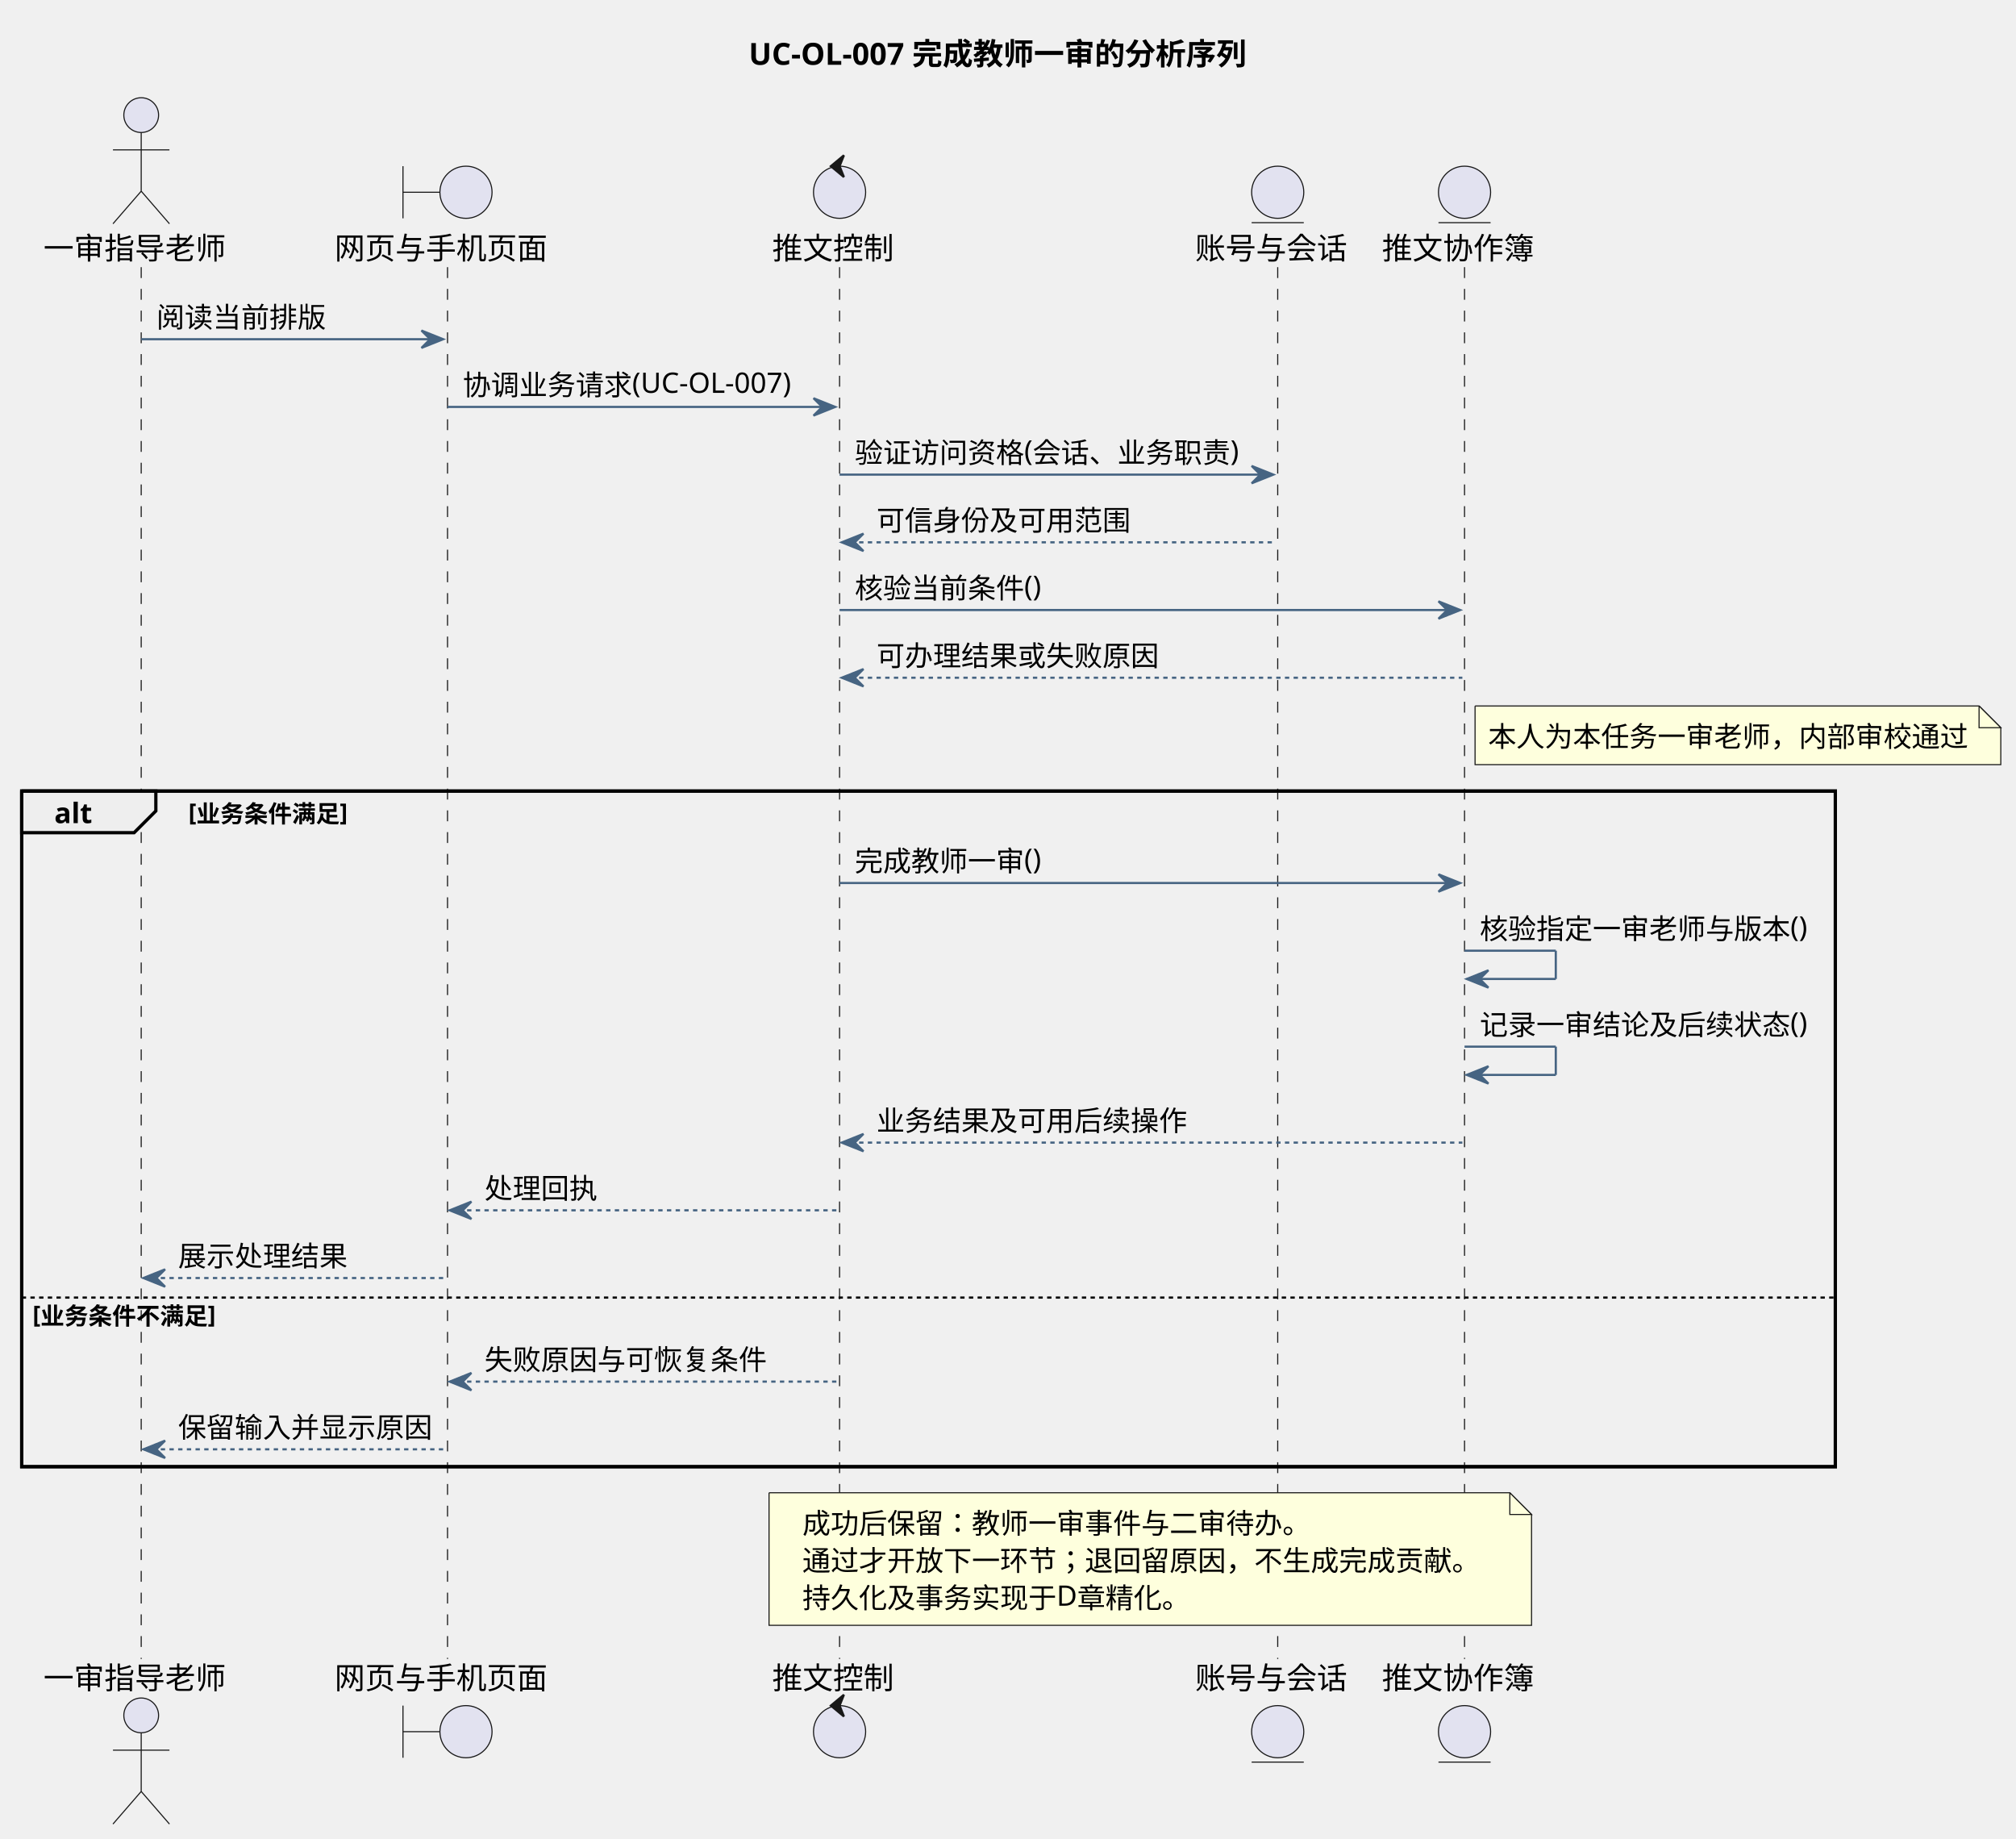
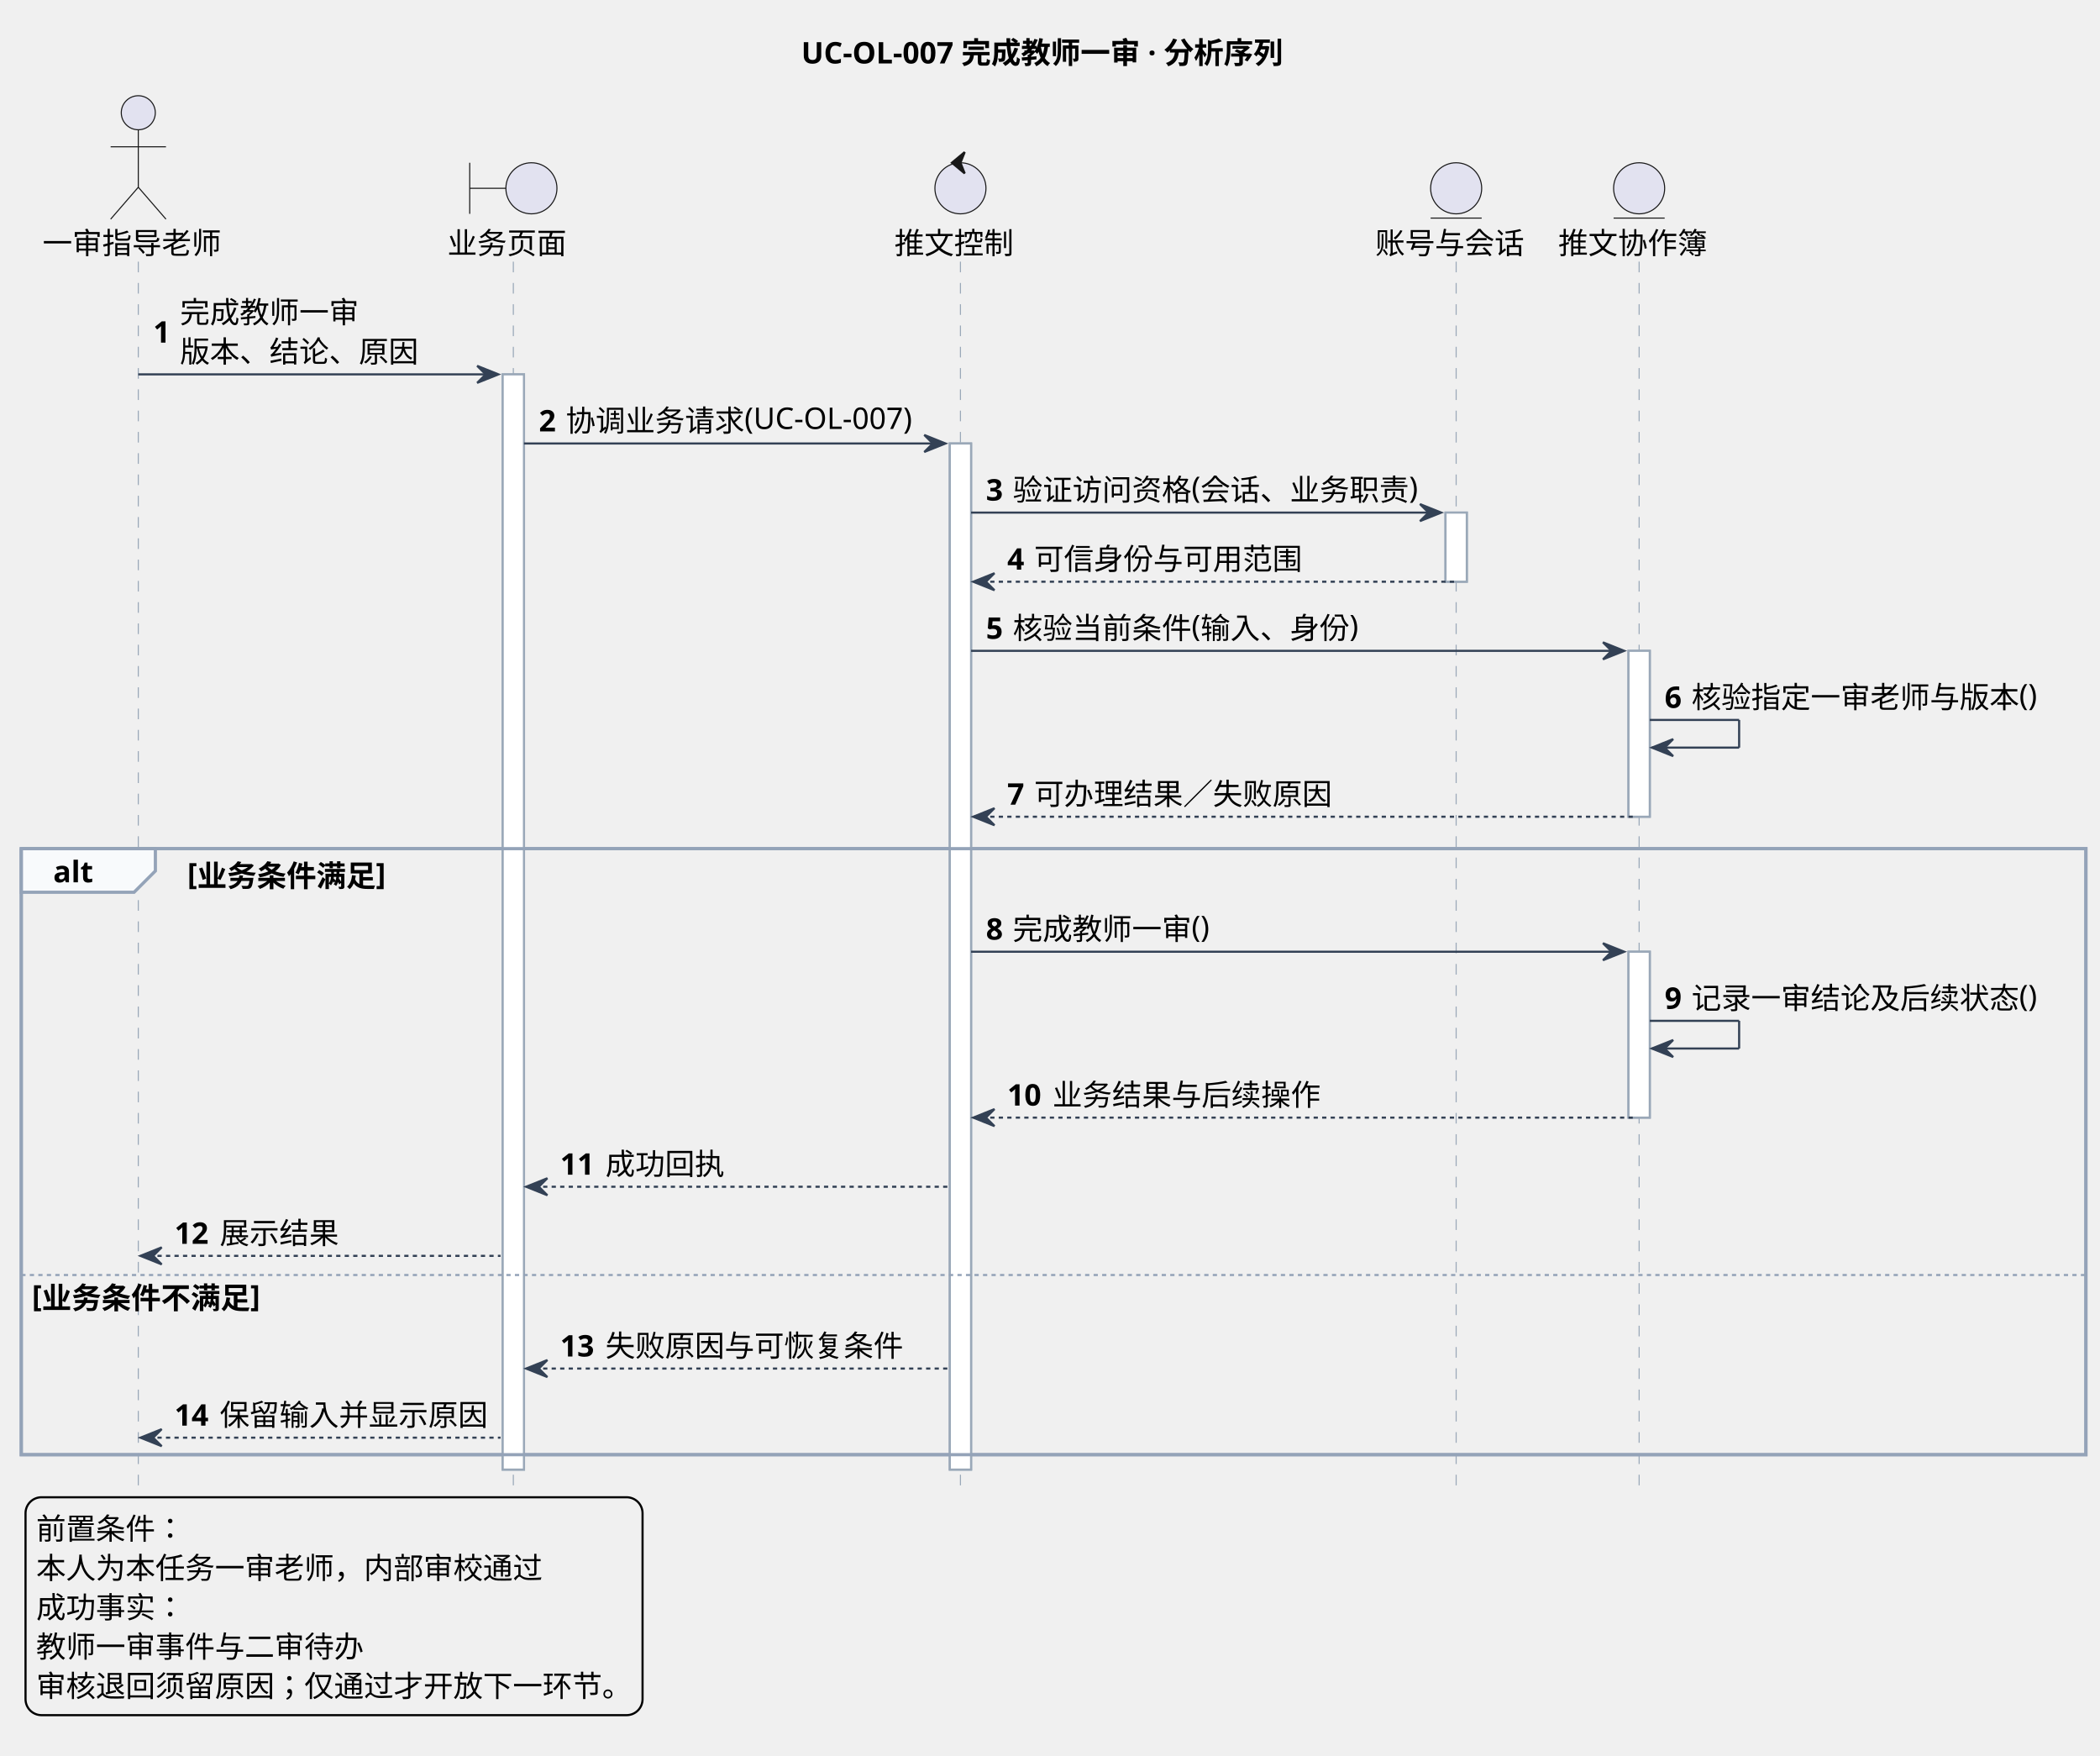
- <svg xmlns="http://www.w3.org/2000/svg" contentStyleType="text/css" height="846px" preserveAspectRatio="none" style="width:928px;height:846px;background:#FFFFFF;" version="1.1" viewBox="0 0 928 846" width="928px" zoomAndPan="magnify">
+ <svg xmlns="http://www.w3.org/2000/svg" contentStyleType="text/css" height="825px" preserveAspectRatio="none" style="width:987px;height:825px;background:#FFFFFF;" version="1.1" viewBox="0 0 987 825" width="987px" zoomAndPan="magnify">
  <defs />
  <g>
-     <text fill="#000000" font-family="Microsoft YaHei" font-size="14" font-weight="bold" lengthAdjust="spacing" textLength="235.703" x="344.648" y="29.814">UC-OL-007 完成教师一审的分析序列</text>
-     <rect fill="none" height="310.938" style="stroke:#000000;stroke-width:1.5;" width="834.837" x="10" y="364.059" />
-     <line style="stroke:#181818;stroke-width:0.5;stroke-dasharray:5.0,5.0;" x1="65" x2="65" y1="122.955" y2="763.47" />
-     <line style="stroke:#181818;stroke-width:0.5;stroke-dasharray:5.0,5.0;" x1="206" x2="206" y1="122.955" y2="763.47" />
-     <line style="stroke:#181818;stroke-width:0.5;stroke-dasharray:5.0,5.0;" x1="386.47" x2="386.47" y1="122.955" y2="763.47" />
-     <line style="stroke:#181818;stroke-width:0.5;stroke-dasharray:5.0,5.0;" x1="588.153" x2="588.153" y1="122.955" y2="763.47" />
-     <line style="stroke:#181818;stroke-width:0.5;stroke-dasharray:5.0,5.0;" x1="674.153" x2="674.153" y1="122.955" y2="763.47" />
+     <text fill="#000000" font-family="Microsoft YaHei" font-size="14" font-weight="bold" lengthAdjust="spacing" textLength="236.195" x="376.591" y="29.814">UC-OL-007 完成教师一审 · 分析序列</text>
+     <rect fill="#FFFFFF" height="514.641" style="stroke:#9AA8B8;stroke-width:1.0;" width="10" x="236.268" y="175.91" />
+     <rect fill="#FFFFFF" height="482.163" style="stroke:#9AA8B8;stroke-width:1.0;" width="10" x="446.407" y="208.388" />
+     <rect fill="#FFFFFF" height="32.477" style="stroke:#9AA8B8;stroke-width:1.0;" width="10" x="679.393" y="240.865" />
+     <rect fill="#FFFFFF" height="77.955" style="stroke:#9AA8B8;stroke-width:1.0;" width="10" x="765.393" y="305.82" />
+     <rect fill="#FFFFFF" height="77.955" style="stroke:#9AA8B8;stroke-width:1.0;" width="10" x="765.393" y="447.208" />
+     <rect fill="none" height="284.775" style="stroke:#94A3B8;stroke-width:1.5;" width="970.378" x="10" y="398.775" />
+     <line style="stroke:#9AA8B8;stroke-width:0.5;stroke-dasharray:5.0,5.0;" x1="65" x2="65" y1="122.955" y2="700.551" />
+     <line style="stroke:#9AA8B8;stroke-width:0.5;stroke-dasharray:5.0,5.0;" x1="241.268" x2="241.268" y1="122.955" y2="700.551" />
+     <line style="stroke:#9AA8B8;stroke-width:0.5;stroke-dasharray:5.0,5.0;" x1="451.407" x2="451.407" y1="122.955" y2="700.551" />
+     <line style="stroke:#9AA8B8;stroke-width:0.5;stroke-dasharray:5.0,5.0;" x1="684.393" x2="684.393" y1="122.955" y2="700.551" />
+     <line style="stroke:#9AA8B8;stroke-width:0.5;stroke-dasharray:5.0,5.0;" x1="770.393" x2="770.393" y1="122.955" y2="700.551" />
    <text fill="#000000" font-family="Microsoft YaHei" font-size="14" lengthAdjust="spacing" textLength="84" x="20" y="119.291">一审指导老师</text>
    <ellipse cx="65" cy="52.977" fill="#E2E2F0" rx="8" ry="8" style="stroke:#181818;stroke-width:0.5;" />
    <path d="M65,60.977 L65,87.978 M52,68.978 L78,68.978 M65,87.978 L52,102.978 M65,87.978 L78,102.978 " fill="none" style="stroke:#181818;stroke-width:0.5;" />
-     <text fill="#000000" font-family="Microsoft YaHei" font-size="14" lengthAdjust="spacing" textLength="84" x="20" y="777.283">一审指导老师</text>
-     <ellipse cx="65" cy="789.447" fill="#E2E2F0" rx="8" ry="8" style="stroke:#181818;stroke-width:0.5;" />
-     <path d="M65,797.447 L65,824.447 M52,805.447 L78,805.447 M65,824.447 L52,839.447 M65,824.447 L78,839.447 " fill="none" style="stroke:#181818;stroke-width:0.5;" />
-     <text fill="#000000" font-family="Microsoft YaHei" font-size="14" lengthAdjust="spacing" textLength="98" x="154" y="119.291">网页与手机页面</text>
-     <path d="M185.5,76.478 L185.5,100.478 M185.5,88.478 L202.5,88.478 " fill="none" style="stroke:#181818;stroke-width:0.5;" />
-     <ellipse cx="214.5" cy="88.478" fill="#E2E2F0" rx="12" ry="12" style="stroke:#181818;stroke-width:0.5;" />
-     <text fill="#000000" font-family="Microsoft YaHei" font-size="14" lengthAdjust="spacing" textLength="98" x="154" y="777.283">网页与手机页面</text>
-     <path d="M185.5,784.947 L185.5,808.947 M185.5,796.947 L202.5,796.947 " fill="none" style="stroke:#181818;stroke-width:0.5;" />
-     <ellipse cx="214.5" cy="796.947" fill="#E2E2F0" rx="12" ry="12" style="stroke:#181818;stroke-width:0.5;" />
-     <text fill="#000000" font-family="Microsoft YaHei" font-size="14" lengthAdjust="spacing" textLength="56" x="355.47" y="119.291">推文控制</text>
-     <ellipse cx="386.47" cy="88.478" fill="#E2E2F0" rx="12" ry="12" style="stroke:#181818;stroke-width:0.5;" />
-     <polygon fill="#181818" points="382.47,76.478,388.47,71.478,386.47,76.478,388.47,81.478,382.47,76.478" style="stroke:#181818;stroke-width:1.0;" />
-     <text fill="#000000" font-family="Microsoft YaHei" font-size="14" lengthAdjust="spacing" textLength="56" x="355.47" y="777.283">推文控制</text>
-     <ellipse cx="386.47" cy="796.947" fill="#E2E2F0" rx="12" ry="12" style="stroke:#181818;stroke-width:0.5;" />
-     <polygon fill="#181818" points="382.47,784.947,388.47,779.947,386.47,784.947,388.47,789.947,382.47,784.947" style="stroke:#181818;stroke-width:1.0;" />
-     <text fill="#000000" font-family="Microsoft YaHei" font-size="14" lengthAdjust="spacing" textLength="70" x="550.153" y="119.291">账号与会话</text>
-     <ellipse cx="588.153" cy="88.478" fill="#E2E2F0" rx="12" ry="12" style="stroke:#181818;stroke-width:0.5;" />
-     <line style="stroke:#181818;stroke-width:0.5;" x1="576.153" x2="600.153" y1="102.478" y2="102.478" />
-     <text fill="#000000" font-family="Microsoft YaHei" font-size="14" lengthAdjust="spacing" textLength="70" x="550.153" y="777.283">账号与会话</text>
-     <ellipse cx="588.153" cy="796.947" fill="#E2E2F0" rx="12" ry="12" style="stroke:#181818;stroke-width:0.5;" />
-     <line style="stroke:#181818;stroke-width:0.5;" x1="576.153" x2="600.153" y1="810.947" y2="810.947" />
-     <text fill="#000000" font-family="Microsoft YaHei" font-size="14" lengthAdjust="spacing" textLength="70" x="636.153" y="119.291">推文协作簿</text>
-     <ellipse cx="674.153" cy="88.478" fill="#E2E2F0" rx="12" ry="12" style="stroke:#181818;stroke-width:0.5;" />
-     <line style="stroke:#181818;stroke-width:0.5;" x1="662.153" x2="686.153" y1="102.478" y2="102.478" />
-     <text fill="#000000" font-family="Microsoft YaHei" font-size="14" lengthAdjust="spacing" textLength="70" x="636.153" y="777.283">推文协作簿</text>
-     <ellipse cx="674.153" cy="796.947" fill="#E2E2F0" rx="12" ry="12" style="stroke:#181818;stroke-width:0.5;" />
-     <line style="stroke:#181818;stroke-width:0.5;" x1="662.153" x2="686.153" y1="810.947" y2="810.947" />
-     <polygon fill="#466482" points="194,152.113,204,156.113,194,160.113,198,156.113" style="stroke:#466482;stroke-width:1.0;" />
-     <line style="stroke:#466482;stroke-width:1.0;" x1="65" x2="200" y1="156.113" y2="156.113" />
-     <text fill="#000000" font-family="Microsoft YaHei" font-size="13" lengthAdjust="spacing" textLength="78" x="72" y="150.71">阅读当前排版</text>
-     <polygon fill="#466482" points="374.47,183.27,384.47,187.27,374.47,191.27,378.47,187.27" style="stroke:#466482;stroke-width:1.0;" />
-     <line style="stroke:#466482;stroke-width:1.0;" x1="206" x2="380.47" y1="187.27" y2="187.27" />
-     <text fill="#000000" font-family="Microsoft YaHei" font-size="13" lengthAdjust="spacing" textLength="156.47" x="213" y="181.868">协调业务请求(UC-OL-007)</text>
-     <polygon fill="#466482" points="576.153,214.428,586.153,218.428,576.153,222.428,580.153,218.428" style="stroke:#466482;stroke-width:1.0;" />
-     <line style="stroke:#466482;stroke-width:1.0;" x1="386.47" x2="582.153" y1="218.428" y2="218.428" />
-     <text fill="#000000" font-family="Microsoft YaHei" font-size="13" lengthAdjust="spacing" textLength="177.684" x="393.47" y="213.026">验证访问资格(会话、业务职责)</text>
-     <polygon fill="#466482" points="397.47,245.586,387.47,249.586,397.47,253.586,393.47,249.586" style="stroke:#466482;stroke-width:1.0;" />
-     <line style="stroke:#466482;stroke-width:1.0;stroke-dasharray:2.0,2.0;" x1="391.47" x2="587.153" y1="249.586" y2="249.586" />
-     <text fill="#000000" font-family="Microsoft YaHei" font-size="13" lengthAdjust="spacing" textLength="117" x="403.47" y="244.184">可信身份及可用范围</text>
-     <polygon fill="#466482" points="662.153,276.744,672.153,280.744,662.153,284.744,666.153,280.744" style="stroke:#466482;stroke-width:1.0;" />
-     <line style="stroke:#466482;stroke-width:1.0;" x1="386.47" x2="668.153" y1="280.744" y2="280.744" />
-     <text fill="#000000" font-family="Microsoft YaHei" font-size="13" lengthAdjust="spacing" textLength="86.684" x="393.47" y="275.341">核验当前条件()</text>
-     <polygon fill="#466482" points="397.47,307.901,387.47,311.901,397.47,315.901,393.47,311.901" style="stroke:#466482;stroke-width:1.0;" />
-     <line style="stroke:#466482;stroke-width:1.0;stroke-dasharray:2.0,2.0;" x1="391.47" x2="673.153" y1="311.901" y2="311.901" />
-     <text fill="#000000" font-family="Microsoft YaHei" font-size="13" lengthAdjust="spacing" textLength="130" x="403.47" y="306.499">可办理结果或失败原因</text>
-     <path d="M679,324.901 L679,351.901 L921,351.901 L921,334.901 L911,324.901 L679,324.901 " fill="#FEFFDD" style="stroke:#181818;stroke-width:0.5;" />
-     <path d="M911,324.901 L911,334.901 L921,334.901 L911,324.901 " fill="#FEFFDD" style="stroke:#181818;stroke-width:0.5;" />
-     <text fill="#000000" font-family="Microsoft YaHei" font-size="13" lengthAdjust="spacing" textLength="221" x="685" y="343.657">本人为本任务一审老师，内部审校通过</text>
-     <path d="M10,364.059 L71.739,364.059 L71.739,373.217 L61.739,383.217 L10,383.217 L10,364.059 " fill="#EEEEEE" style="stroke:#000000;stroke-width:1.5;" />
-     <rect fill="none" height="310.938" style="stroke:#000000;stroke-width:1.5;" width="834.837" x="10" y="364.059" />
-     <text fill="#000000" font-family="Microsoft YaHei" font-size="13" font-weight="bold" lengthAdjust="spacing" textLength="16.739" x="25" y="378.815">alt</text>
-     <text fill="#000000" font-family="Microsoft YaHei" font-size="11" font-weight="bold" lengthAdjust="spacing" textLength="74.572" x="86.739" y="377.698">[业务条件满足]</text>
-     <polygon fill="#466482" points="662.153,402.375,672.153,406.375,662.153,410.375,666.153,406.375" style="stroke:#466482;stroke-width:1.0;" />
-     <line style="stroke:#466482;stroke-width:1.0;" x1="386.47" x2="668.153" y1="406.375" y2="406.375" />
-     <text fill="#000000" font-family="Microsoft YaHei" font-size="13" lengthAdjust="spacing" textLength="86.684" x="393.47" y="400.972">完成教师一审()</text>
-     <line style="stroke:#466482;stroke-width:1.0;" x1="674.153" x2="716.153" y1="437.532" y2="437.532" />
-     <line style="stroke:#466482;stroke-width:1.0;" x1="716.153" x2="716.153" y1="437.532" y2="450.532" />
-     <line style="stroke:#466482;stroke-width:1.0;" x1="675.153" x2="716.153" y1="450.532" y2="450.532" />
-     <polygon fill="#466482" points="685.153,446.532,675.153,450.532,685.153,454.532,681.153,450.532" style="stroke:#466482;stroke-width:1.0;" />
-     <text fill="#000000" font-family="Microsoft YaHei" font-size="13" lengthAdjust="spacing" textLength="151.684" x="681.153" y="432.13">核验指定一审老师与版本()</text>
-     <line style="stroke:#466482;stroke-width:1.0;" x1="674.153" x2="716.153" y1="481.69" y2="481.69" />
-     <line style="stroke:#466482;stroke-width:1.0;" x1="716.153" x2="716.153" y1="481.69" y2="494.69" />
-     <line style="stroke:#466482;stroke-width:1.0;" x1="675.153" x2="716.153" y1="494.69" y2="494.69" />
-     <polygon fill="#466482" points="685.153,490.69,675.153,494.69,685.153,498.69,681.153,494.69" style="stroke:#466482;stroke-width:1.0;" />
-     <text fill="#000000" font-family="Microsoft YaHei" font-size="13" lengthAdjust="spacing" textLength="151.684" x="681.153" y="476.288">记录一审结论及后续状态()</text>
-     <polygon fill="#466482" points="397.47,521.848,387.47,525.848,397.47,529.848,393.47,525.848" style="stroke:#466482;stroke-width:1.0;" />
-     <line style="stroke:#466482;stroke-width:1.0;stroke-dasharray:2.0,2.0;" x1="391.47" x2="673.153" y1="525.848" y2="525.848" />
-     <text fill="#000000" font-family="Microsoft YaHei" font-size="13" lengthAdjust="spacing" textLength="143" x="403.47" y="520.445">业务结果及可用后续操作</text>
-     <polygon fill="#466482" points="217,553.005,207,557.005,217,561.005,213,557.005" style="stroke:#466482;stroke-width:1.0;" />
-     <line style="stroke:#466482;stroke-width:1.0;stroke-dasharray:2.0,2.0;" x1="211" x2="385.47" y1="557.005" y2="557.005" />
-     <text fill="#000000" font-family="Microsoft YaHei" font-size="13" lengthAdjust="spacing" textLength="52" x="223" y="551.603">处理回执</text>
-     <polygon fill="#466482" points="76,584.163,66,588.163,76,592.163,72,588.163" style="stroke:#466482;stroke-width:1.0;" />
-     <line style="stroke:#466482;stroke-width:1.0;stroke-dasharray:2.0,2.0;" x1="70" x2="205" y1="588.163" y2="588.163" />
-     <text fill="#000000" font-family="Microsoft YaHei" font-size="13" lengthAdjust="spacing" textLength="78" x="82" y="582.761">展示处理结果</text>
-     <line style="stroke:#000000;stroke-width:1.0;stroke-dasharray:2.0,2.0;" x1="10" x2="844.837" y1="597.163" y2="597.163" />
-     <text fill="#000000" font-family="Microsoft YaHei" font-size="11" font-weight="bold" lengthAdjust="spacing" textLength="85.572" x="15" y="608.802">[业务条件不满足]</text>
-     <polygon fill="#466482" points="217,631.839,207,635.839,217,639.839,213,635.839" style="stroke:#466482;stroke-width:1.0;" />
-     <line style="stroke:#466482;stroke-width:1.0;stroke-dasharray:2.0,2.0;" x1="211" x2="385.47" y1="635.839" y2="635.839" />
-     <text fill="#000000" font-family="Microsoft YaHei" font-size="13" lengthAdjust="spacing" textLength="130" x="223" y="630.437">失败原因与可恢复条件</text>
-     <polygon fill="#466482" points="76,662.997,66,666.997,76,670.997,72,666.997" style="stroke:#466482;stroke-width:1.0;" />
-     <line style="stroke:#466482;stroke-width:1.0;stroke-dasharray:2.0,2.0;" x1="70" x2="205" y1="666.997" y2="666.997" />
-     <text fill="#000000" font-family="Microsoft YaHei" font-size="13" lengthAdjust="spacing" textLength="117" x="82" y="661.594">保留输入并显示原因</text>
-     <path d="M354,686.997 L354,747.997 L705,747.997 L705,696.997 L695,686.997 L354,686.997 " fill="#FEFFDD" style="stroke:#181818;stroke-width:0.5;" />
-     <path d="M695,686.997 L695,696.997 L705,696.997 L695,686.997 " fill="#FEFFDD" style="stroke:#181818;stroke-width:0.5;" />
-     <text fill="#000000" font-family="Microsoft YaHei" font-size="13" lengthAdjust="spacing" textLength="234" x="369.342" y="705.752">成功后保留：教师一审事件与二审待办。</text>
-     <text fill="#000000" font-family="Microsoft YaHei" font-size="13" lengthAdjust="spacing" textLength="312" x="369.342" y="722.91">通过才开放下一环节；退回留原因，不生成完成贡献。</text>
-     <text fill="#000000" font-family="Microsoft YaHei" font-size="13" lengthAdjust="spacing" textLength="178.902" x="369.342" y="740.067">持久化及事务实现于D章精化。</text>
+     <text fill="#000000" font-family="Microsoft YaHei" font-size="14" lengthAdjust="spacing" textLength="56" x="210.268" y="119.291">业务页面</text>
+     <path d="M220.768,76.478 L220.768,100.478 M220.768,88.478 L237.768,88.478 " fill="none" style="stroke:#181818;stroke-width:0.5;" />
+     <ellipse cx="249.768" cy="88.478" fill="#E2E2F0" rx="12" ry="12" style="stroke:#181818;stroke-width:0.5;" />
+     <text fill="#000000" font-family="Microsoft YaHei" font-size="14" lengthAdjust="spacing" textLength="56" x="420.407" y="119.291">推文控制</text>
+     <ellipse cx="451.407" cy="88.478" fill="#E2E2F0" rx="12" ry="12" style="stroke:#181818;stroke-width:0.5;" />
+     <polygon fill="#181818" points="447.407,76.478,453.407,71.478,451.407,76.478,453.407,81.478,447.407,76.478" style="stroke:#181818;stroke-width:1.0;" />
+     <text fill="#000000" font-family="Microsoft YaHei" font-size="14" lengthAdjust="spacing" textLength="70" x="646.393" y="119.291">账号与会话</text>
+     <ellipse cx="684.393" cy="88.478" fill="#E2E2F0" rx="12" ry="12" style="stroke:#181818;stroke-width:0.5;" />
+     <line style="stroke:#181818;stroke-width:0.5;" x1="672.393" x2="696.393" y1="102.478" y2="102.478" />
+     <text fill="#000000" font-family="Microsoft YaHei" font-size="14" lengthAdjust="spacing" textLength="70" x="732.393" y="119.291">推文协作簿</text>
+     <ellipse cx="770.393" cy="88.478" fill="#E2E2F0" rx="12" ry="12" style="stroke:#181818;stroke-width:0.5;" />
+     <line style="stroke:#181818;stroke-width:0.5;" x1="758.393" x2="782.393" y1="102.478" y2="102.478" />
+     <rect fill="#FFFFFF" height="514.641" style="stroke:#9AA8B8;stroke-width:1.0;" width="10" x="236.268" y="175.91" />
+     <rect fill="#FFFFFF" height="482.163" style="stroke:#9AA8B8;stroke-width:1.0;" width="10" x="446.407" y="208.388" />
+     <rect fill="#FFFFFF" height="32.477" style="stroke:#9AA8B8;stroke-width:1.0;" width="10" x="679.393" y="240.865" />
+     <rect fill="#FFFFFF" height="77.955" style="stroke:#9AA8B8;stroke-width:1.0;" width="10" x="765.393" y="305.82" />
+     <rect fill="#FFFFFF" height="77.955" style="stroke:#9AA8B8;stroke-width:1.0;" width="10" x="765.393" y="447.208" />
+     <polygon fill="#334155" points="224.268,171.91,234.268,175.91,224.268,179.91,228.268,175.91" style="stroke:#334155;stroke-width:1.0;" />
+     <line style="stroke:#334155;stroke-width:1.0;" x1="65" x2="230.268" y1="175.91" y2="175.91" />
+     <text fill="#000000" font-family="Microsoft YaHei" font-size="14" font-weight="bold" lengthAdjust="spacing" textLength="8.634" x="72" y="161.007">1</text>
+     <text fill="#000000" font-family="Microsoft YaHei" font-size="14" lengthAdjust="spacing" textLength="84" x="84.634" y="151.769">完成教师一审</text>
+     <text fill="#000000" font-family="Microsoft YaHei" font-size="14" lengthAdjust="spacing" textLength="112" x="84.634" y="170.246">版本、结论、原因</text>
+     <polygon fill="#334155" points="434.407,204.388,444.407,208.388,434.407,212.388,438.407,208.388" style="stroke:#334155;stroke-width:1.0;" />
+     <line style="stroke:#334155;stroke-width:1.0;" x1="246.268" x2="440.407" y1="208.388" y2="208.388" />
+     <text fill="#000000" font-family="Microsoft YaHei" font-size="14" font-weight="bold" lengthAdjust="spacing" textLength="8.634" x="253.268" y="202.724">2</text>
+     <text fill="#000000" font-family="Microsoft YaHei" font-size="14" lengthAdjust="spacing" textLength="168.506" x="265.901" y="202.724">协调业务请求(UC-OL-007)</text>
+     <polygon fill="#334155" points="667.393,236.865,677.393,240.865,667.393,244.865,671.393,240.865" style="stroke:#334155;stroke-width:1.0;" />
+     <line style="stroke:#334155;stroke-width:1.0;" x1="456.407" x2="673.393" y1="240.865" y2="240.865" />
+     <text fill="#000000" font-family="Microsoft YaHei" font-size="14" font-weight="bold" lengthAdjust="spacing" textLength="8.634" x="463.407" y="235.201">3</text>
+     <text fill="#000000" font-family="Microsoft YaHei" font-size="14" lengthAdjust="spacing" textLength="191.352" x="476.041" y="235.201">验证访问资格(会话、业务职责)</text>
+     <polygon fill="#334155" points="467.407,269.343,457.407,273.343,467.407,277.343,463.407,273.343" style="stroke:#334155;stroke-width:1.0;" />
+     <line style="stroke:#334155;stroke-width:1.0;stroke-dasharray:2.0,2.0;" x1="461.407" x2="683.393" y1="273.343" y2="273.343" />
+     <text fill="#000000" font-family="Microsoft YaHei" font-size="14" font-weight="bold" lengthAdjust="spacing" textLength="8.634" x="473.407" y="267.679">4</text>
+     <text fill="#000000" font-family="Microsoft YaHei" font-size="14" lengthAdjust="spacing" textLength="126" x="486.041" y="267.679">可信身份与可用范围</text>
+     <polygon fill="#334155" points="753.393,301.82,763.393,305.82,753.393,309.82,757.393,305.82" style="stroke:#334155;stroke-width:1.0;" />
+     <line style="stroke:#334155;stroke-width:1.0;" x1="456.407" x2="759.393" y1="305.82" y2="305.82" />
+     <text fill="#000000" font-family="Microsoft YaHei" font-size="14" font-weight="bold" lengthAdjust="spacing" textLength="8.634" x="463.407" y="300.156">5</text>
+     <text fill="#000000" font-family="Microsoft YaHei" font-size="14" lengthAdjust="spacing" textLength="163.352" x="476.041" y="300.156">核验当前条件(输入、身份)</text>
+     <line style="stroke:#334155;stroke-width:1.0;" x1="775.393" x2="817.393" y1="338.298" y2="338.298" />
+     <line style="stroke:#334155;stroke-width:1.0;" x1="817.393" x2="817.393" y1="338.298" y2="351.298" />
+     <line style="stroke:#334155;stroke-width:1.0;" x1="776.393" x2="817.393" y1="351.298" y2="351.298" />
+     <polygon fill="#334155" points="786.393,347.298,776.393,351.298,786.393,355.298,782.393,351.298" style="stroke:#334155;stroke-width:1.0;" />
+     <text fill="#000000" font-family="Microsoft YaHei" font-size="14" font-weight="bold" lengthAdjust="spacing" textLength="8.634" x="782.393" y="332.634">6</text>
+     <text fill="#000000" font-family="Microsoft YaHei" font-size="14" lengthAdjust="spacing" textLength="163.352" x="795.026" y="332.634">核验指定一审老师与版本()</text>
+     <polygon fill="#334155" points="467.407,379.775,457.407,383.775,467.407,387.775,463.407,383.775" style="stroke:#334155;stroke-width:1.0;" />
+     <line style="stroke:#334155;stroke-width:1.0;stroke-dasharray:2.0,2.0;" x1="461.407" x2="769.393" y1="383.775" y2="383.775" />
+     <text fill="#000000" font-family="Microsoft YaHei" font-size="14" font-weight="bold" lengthAdjust="spacing" textLength="8.634" x="473.407" y="378.111">7</text>
+     <text fill="#000000" font-family="Microsoft YaHei" font-size="14" lengthAdjust="spacing" textLength="140" x="486.041" y="378.111">可办理结果／失败原因</text>
+     <path d="M10,398.775 L73.026,398.775 L73.026,409.253 L63.026,419.253 L10,419.253 L10,398.775 " fill="#F8FAFC" style="stroke:#94A3B8;stroke-width:1.5;" />
+     <rect fill="none" height="284.775" style="stroke:#94A3B8;stroke-width:1.5;" width="970.378" x="10" y="398.775" />
+     <text fill="#000000" font-family="Microsoft YaHei" font-size="14" font-weight="bold" lengthAdjust="spacing" textLength="18.026" x="25" y="414.589">alt</text>
+     <text fill="#000000" font-family="Microsoft YaHei" font-size="14" font-weight="bold" lengthAdjust="spacing" textLength="94.91" x="88.026" y="415.589">[业务条件满足]</text>
+     <polygon fill="#334155" points="753.393,443.208,763.393,447.208,753.393,451.208,757.393,447.208" style="stroke:#334155;stroke-width:1.0;" />
+     <line style="stroke:#334155;stroke-width:1.0;" x1="456.407" x2="759.393" y1="447.208" y2="447.208" />
+     <text fill="#000000" font-family="Microsoft YaHei" font-size="14" font-weight="bold" lengthAdjust="spacing" textLength="8.634" x="463.407" y="441.544">8</text>
+     <text fill="#000000" font-family="Microsoft YaHei" font-size="14" lengthAdjust="spacing" textLength="93.352" x="476.041" y="441.544">完成教师一审()</text>
+     <line style="stroke:#334155;stroke-width:1.0;" x1="775.393" x2="817.393" y1="479.685" y2="479.685" />
+     <line style="stroke:#334155;stroke-width:1.0;" x1="817.393" x2="817.393" y1="479.685" y2="492.685" />
+     <line style="stroke:#334155;stroke-width:1.0;" x1="776.393" x2="817.393" y1="492.685" y2="492.685" />
+     <polygon fill="#334155" points="786.393,488.685,776.393,492.685,786.393,496.685,782.393,492.685" style="stroke:#334155;stroke-width:1.0;" />
+     <text fill="#000000" font-family="Microsoft YaHei" font-size="14" font-weight="bold" lengthAdjust="spacing" textLength="8.634" x="782.393" y="474.022">9</text>
+     <text fill="#000000" font-family="Microsoft YaHei" font-size="14" lengthAdjust="spacing" textLength="163.352" x="795.026" y="474.022">记录一审结论及后续状态()</text>
+     <polygon fill="#334155" points="467.407,521.163,457.407,525.163,467.407,529.163,463.407,525.163" style="stroke:#334155;stroke-width:1.0;" />
+     <line style="stroke:#334155;stroke-width:1.0;stroke-dasharray:2.0,2.0;" x1="461.407" x2="769.393" y1="525.163" y2="525.163" />
+     <text fill="#000000" font-family="Microsoft YaHei" font-size="14" font-weight="bold" lengthAdjust="spacing" textLength="17.268" x="473.407" y="519.499">10</text>
+     <text fill="#000000" font-family="Microsoft YaHei" font-size="14" lengthAdjust="spacing" textLength="126" x="494.675" y="519.499">业务结果与后续操作</text>
+     <polygon fill="#334155" points="257.268,553.641,247.268,557.641,257.268,561.641,253.268,557.641" style="stroke:#334155;stroke-width:1.0;" />
+     <line style="stroke:#334155;stroke-width:1.0;stroke-dasharray:2.0,2.0;" x1="251.268" x2="445.407" y1="557.641" y2="557.641" />
+     <text fill="#000000" font-family="Microsoft YaHei" font-size="14" font-weight="bold" lengthAdjust="spacing" textLength="17.268" x="263.268" y="551.977">11</text>
+     <text fill="#000000" font-family="Microsoft YaHei" font-size="14" lengthAdjust="spacing" textLength="56" x="284.535" y="551.977">成功回执</text>
+     <polygon fill="#334155" points="76,586.118,66,590.118,76,594.118,72,590.118" style="stroke:#334155;stroke-width:1.0;" />
+     <line style="stroke:#334155;stroke-width:1.0;stroke-dasharray:2.0,2.0;" x1="70" x2="235.268" y1="590.118" y2="590.118" />
+     <text fill="#000000" font-family="Microsoft YaHei" font-size="14" font-weight="bold" lengthAdjust="spacing" textLength="17.268" x="82" y="584.454">12</text>
+     <text fill="#000000" font-family="Microsoft YaHei" font-size="14" lengthAdjust="spacing" textLength="56" x="103.268" y="584.454">展示结果</text>
+     <line style="stroke:#94A3B8;stroke-width:1.0;stroke-dasharray:2.0,2.0;" x1="10" x2="980.378" y1="599.118" y2="599.118" />
+     <text fill="#000000" font-family="Microsoft YaHei" font-size="14" font-weight="bold" lengthAdjust="spacing" textLength="108.91" x="15" y="613.932">[业务条件不满足]</text>
+     <polygon fill="#334155" points="257.268,639.073,247.268,643.073,257.268,647.073,253.268,643.073" style="stroke:#334155;stroke-width:1.0;" />
+     <line style="stroke:#334155;stroke-width:1.0;stroke-dasharray:2.0,2.0;" x1="251.268" x2="445.407" y1="643.073" y2="643.073" />
+     <text fill="#000000" font-family="Microsoft YaHei" font-size="14" font-weight="bold" lengthAdjust="spacing" textLength="17.268" x="263.268" y="637.409">13</text>
+     <text fill="#000000" font-family="Microsoft YaHei" font-size="14" lengthAdjust="spacing" textLength="140" x="284.535" y="637.409">失败原因与可恢复条件</text>
+     <polygon fill="#334155" points="76,671.551,66,675.551,76,679.551,72,675.551" style="stroke:#334155;stroke-width:1.0;" />
+     <line style="stroke:#334155;stroke-width:1.0;stroke-dasharray:2.0,2.0;" x1="70" x2="235.268" y1="675.551" y2="675.551" />
+     <text fill="#000000" font-family="Microsoft YaHei" font-size="14" font-weight="bold" lengthAdjust="spacing" textLength="17.268" x="82" y="669.887">14</text>
+     <text fill="#000000" font-family="Microsoft YaHei" font-size="14" lengthAdjust="spacing" textLength="126" x="103.268" y="669.887">保留输入并显示原因</text>
+     <rect fill="none" height="102.388" id="_legend" rx="7.5" ry="7.5" style="stroke:#000000;stroke-width:1.0;" width="290" x="12" y="703.551" />
+     <text fill="#000000" font-family="Microsoft YaHei" font-size="14" lengthAdjust="spacing" textLength="70" x="17" y="723.364">前置条件：</text>
+     <text fill="#000000" font-family="Microsoft YaHei" font-size="14" lengthAdjust="spacing" textLength="238" x="17" y="741.842">本人为本任务一审老师，内部审校通过</text>
+     <text fill="#000000" font-family="Microsoft YaHei" font-size="14" lengthAdjust="spacing" textLength="70" x="17" y="760.319">成功事实：</text>
+     <text fill="#000000" font-family="Microsoft YaHei" font-size="14" lengthAdjust="spacing" textLength="154" x="17" y="778.797">教师一审事件与二审待办</text>
+     <text fill="#000000" font-family="Microsoft YaHei" font-size="14" lengthAdjust="spacing" textLength="280" x="17" y="797.274">审核退回须留原因；仅通过才开放下一环节。</text>
  </g>
</svg>
